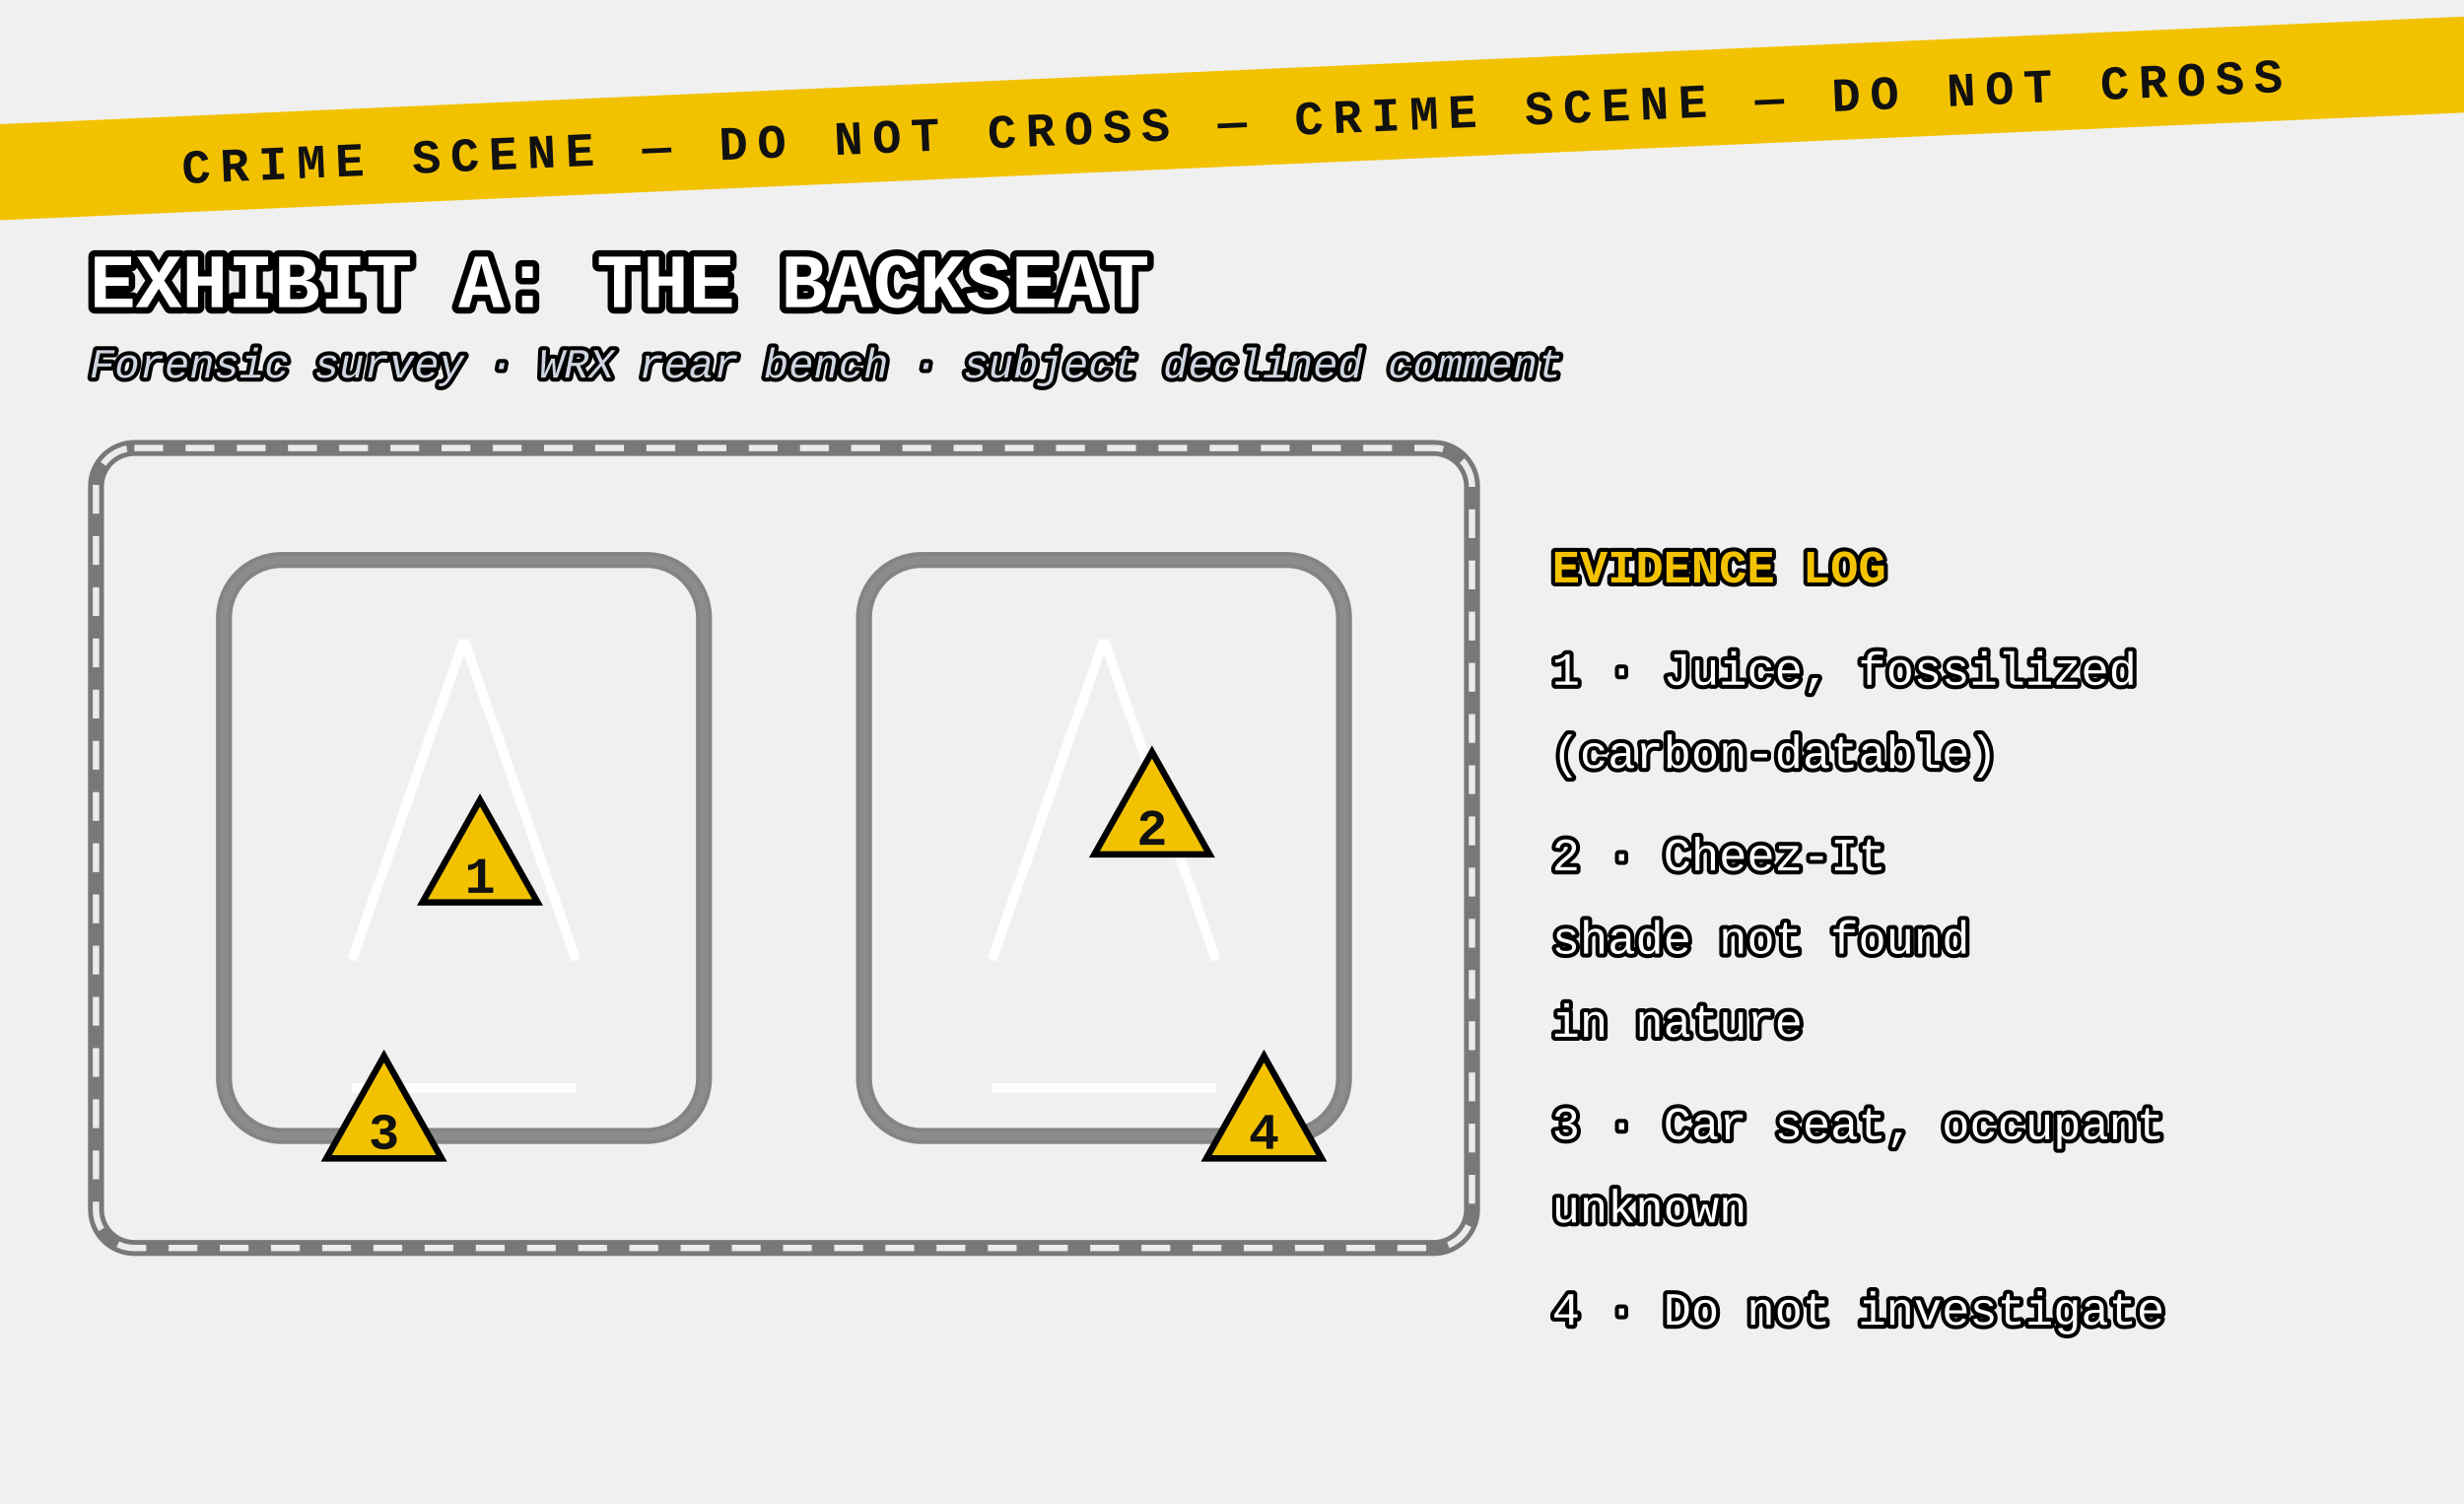
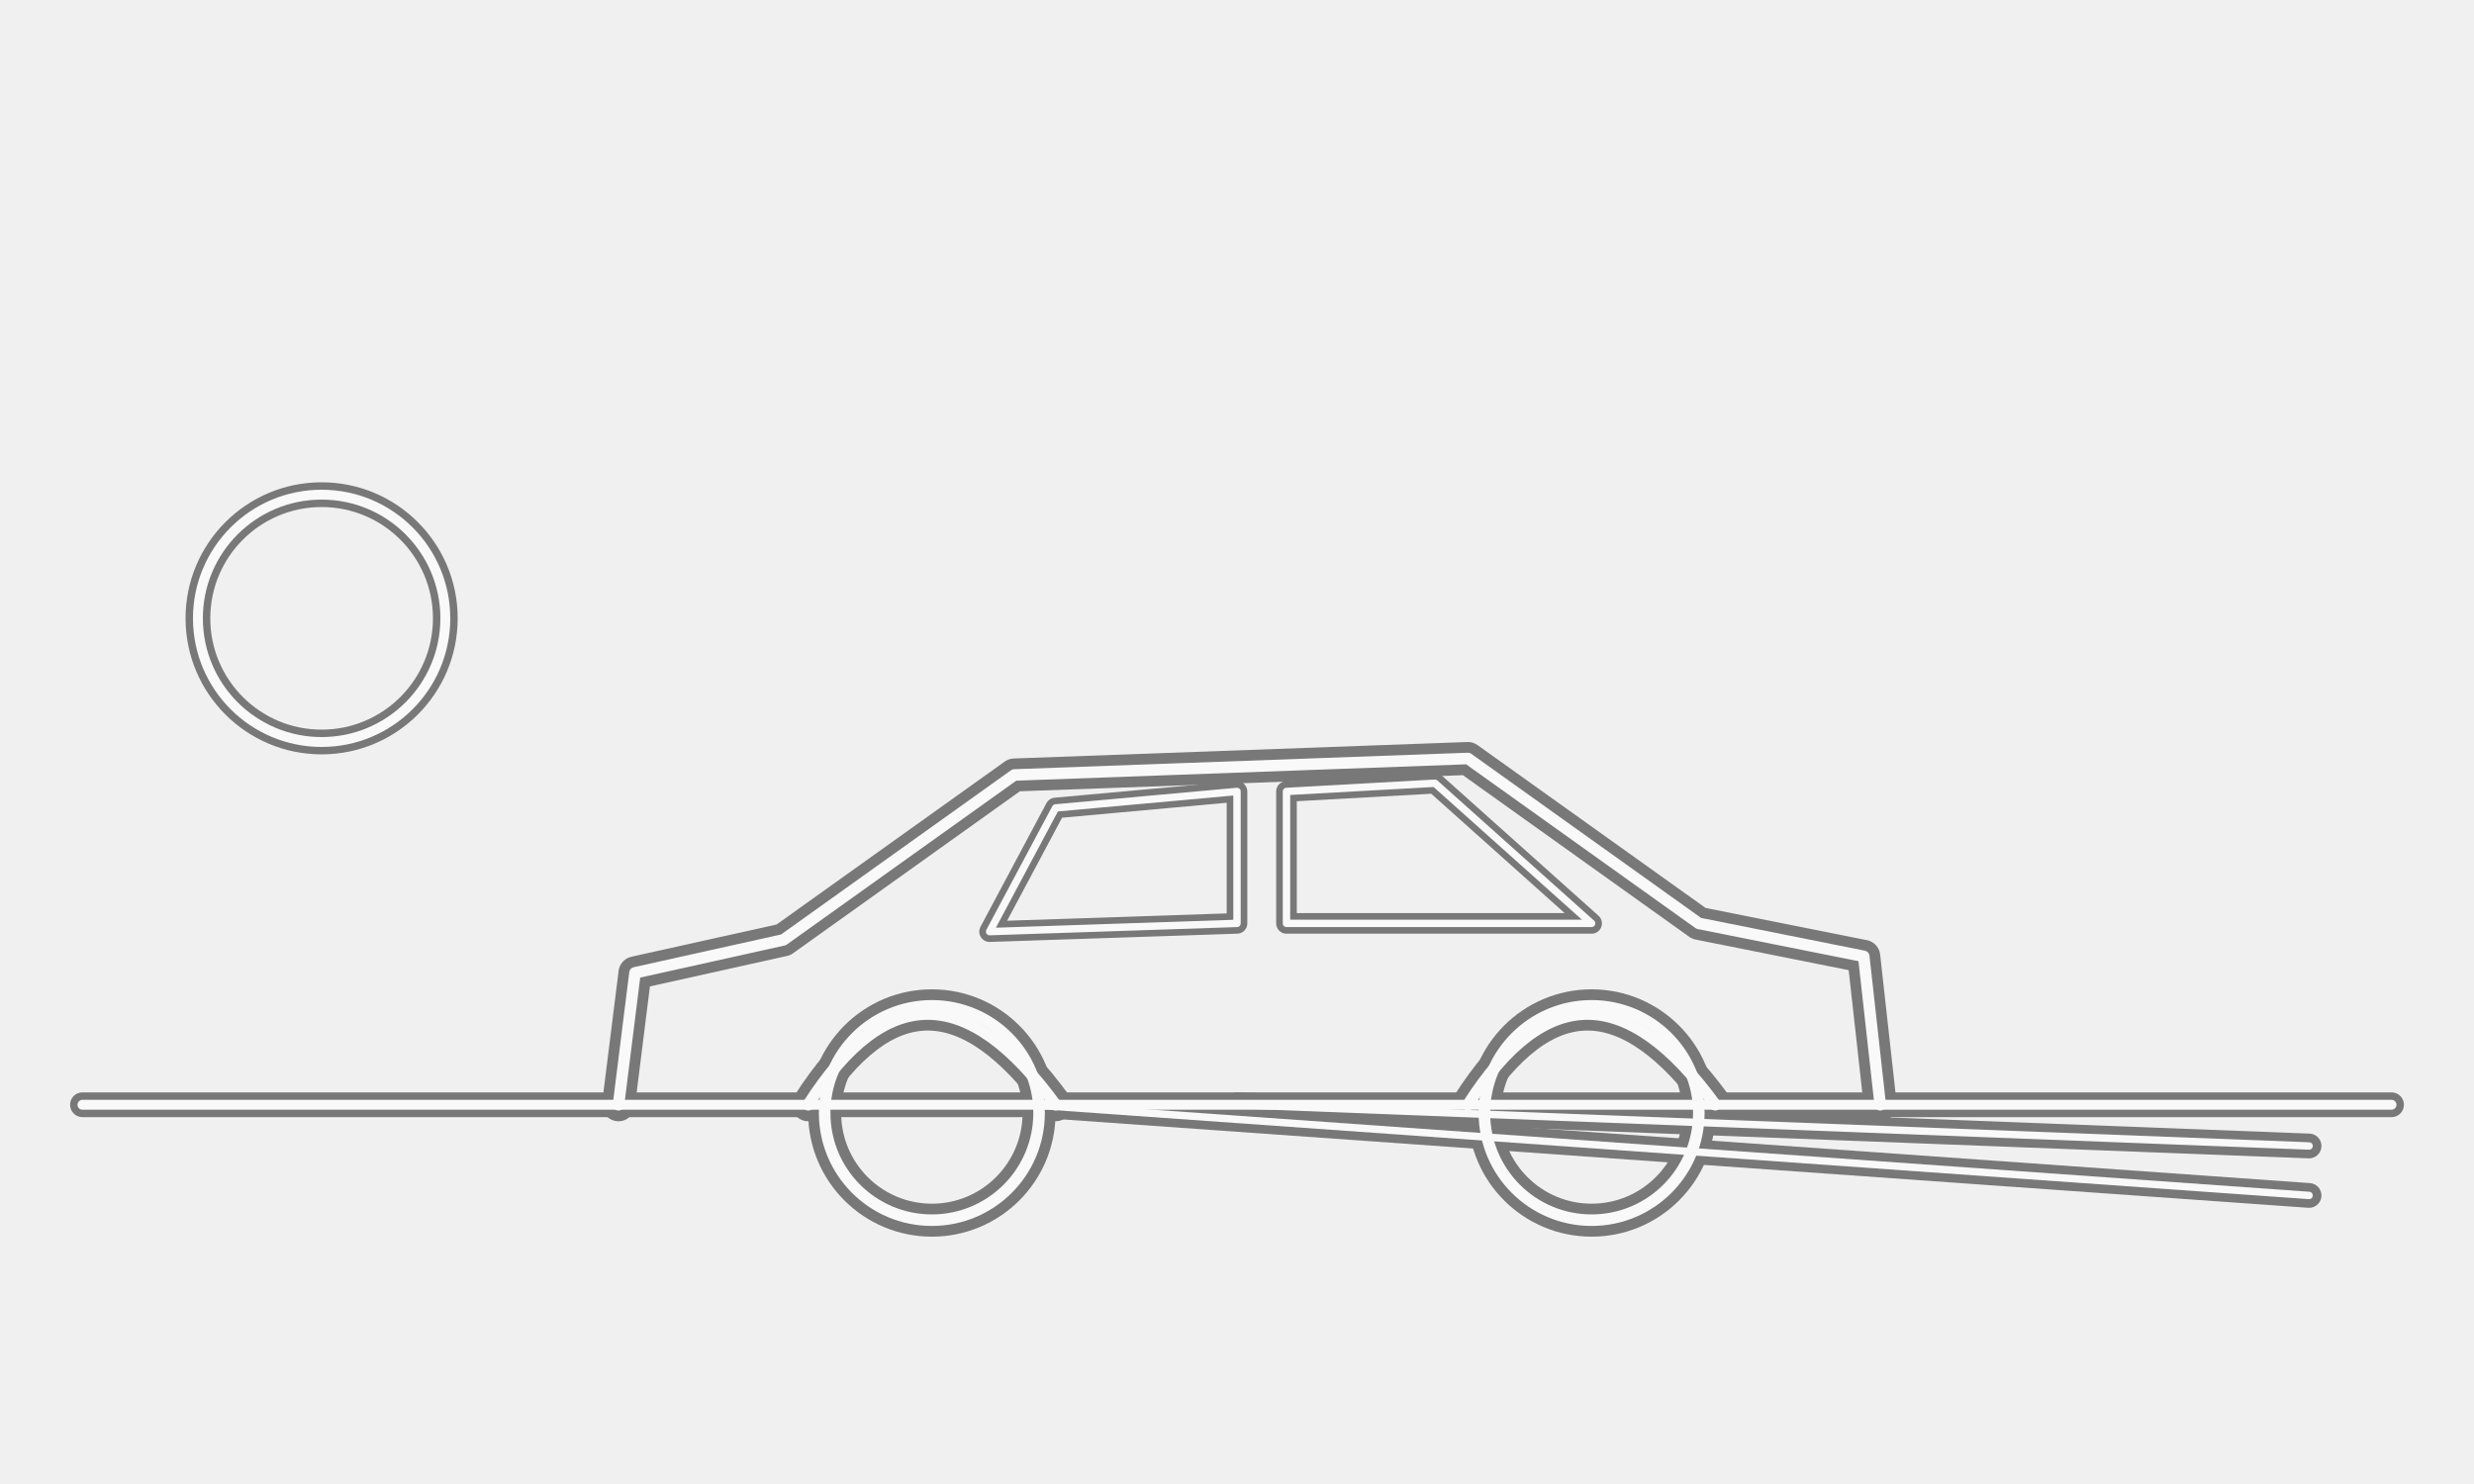
- <svg xmlns="http://www.w3.org/2000/svg" viewBox="0 0 770 470" width="770" height="470" font-family="'JetBrains Mono','Courier New',monospace">
-   <g>
-     <rect x="-10" y="22" width="800" height="30" fill="#f2c200" transform="rotate(-2.5 385 37)" />
-     <text x="385" y="43" transform="rotate(-2.5 385 37)" text-anchor="middle" fill="#111" font-size="15" font-weight="700" letter-spacing="3">CRIME SCENE — DO NOT CROSS — CRIME SCENE — DO NOT CROSS</text>
-   </g>
-   <g stroke-linejoin="round" paint-order="stroke">
-     <text x="28" y="96" fill="#fff" stroke="#000" stroke-width="4" font-size="24" font-weight="700">EXHIBIT A: THE BACKSEAT</text>
-     <text x="28" y="118" fill="#cfd5e0" stroke="#000" stroke-width="2.5" font-size="13" font-style="italic">Forensic survey · WRX rear bench · subject declined comment</text>
-   </g>
-   <rect x="30" y="140" width="430" height="250" rx="12" fill="none" stroke="#000" stroke-width="5" opacity="0.5" />
-   <rect x="30" y="140" width="430" height="250" rx="12" fill="none" stroke="#fff" stroke-width="2" opacity="0.85" stroke-dasharray="9 7" />
-   <g stroke="#000" stroke-width="3" paint-order="stroke">
-     <g>
-       <rect x="70" y="175" width="150" height="180" rx="18" fill="none" stroke="#fff" stroke-width="2.5" />
-       <rect x="70" y="175" width="150" height="180" rx="18" fill="none" stroke="#000" stroke-width="5" opacity="0.45" />
-       <path d="M145 200 L110 300 M145 200 L180 300 M110 340 L180 340" fill="none" stroke="#fff" stroke-width="3" />
+ <svg xmlns="http://www.w3.org/2000/svg" viewBox="0 0 600 360" width="600" height="360">
+   <g fill="none" stroke-linecap="round" stroke-linejoin="round">
+     <g stroke="#000" opacity="0.5">
+       <circle cx="78" cy="150" r="30" stroke-width="6" />
+       <path d="M20 268 L580 268" stroke-width="6" />
+       <path d="M250 268 L560 290" stroke-width="6" />
+       <path d="M300 268 L560 278" stroke-width="6" />
+       <path d="M150 268 L154 236 L190 228 L246 188 L356 184 L412 224 L452 232 L456 268" stroke-width="8" />
+       <path d="M196 268 Q224 224 256 268" stroke-width="8" />
+       <path d="M356 268 Q384 224 416 268" stroke-width="8" />
+       <circle cx="226" cy="270" r="26" stroke-width="8" />
+       <circle cx="386" cy="270" r="26" stroke-width="8" />
+       <path d="M256 196 L300 192 L300 224 L240 226 Z" stroke-width="5" />
+       <path d="M312 192 L348 190 L386 224 L312 224 Z" stroke-width="5" />
    </g>
-     <g>
-       <rect x="270" y="175" width="150" height="180" rx="18" fill="none" stroke="#fff" stroke-width="2.5" />
-       <rect x="270" y="175" width="150" height="180" rx="18" fill="none" stroke="#000" stroke-width="5" opacity="0.45" />
-       <path d="M345 200 L310 300 M345 200 L380 300 M310 340 L380 340" fill="none" stroke="#fff" stroke-width="3" />
+     <g stroke="#fff" opacity="0.95">
+       <circle cx="78" cy="150" r="30" stroke-width="2.4" />
+       <path d="M20 268 L580 268" stroke-width="2.4" />
+       <path d="M250 268 L560 290" stroke-width="1.8" />
+       <path d="M300 268 L560 278" stroke-width="1.8" />
+       <path d="M150 268 L154 236 L190 228 L246 188 L356 184 L412 224 L452 232 L456 268" stroke-width="2.8" />
+       <path d="M196 268 Q224 224 256 268" stroke-width="2.8" />
+       <path d="M356 268 Q384 224 416 268" stroke-width="2.8" />
+       <circle cx="226" cy="270" r="26" stroke-width="2.8" />
+       <circle cx="386" cy="270" r="26" stroke-width="2.8" />
+       <path d="M256 196 L300 192 L300 224 L240 226 Z" stroke-width="1.8" />
+       <path d="M312 192 L348 190 L386 224 L312 224 Z" stroke-width="1.8" />
    </g>
  </g>
-   <g font-weight="700">
-     <g>
-       <polygon points="150,250 168,282 132,282" fill="#f2c200" stroke="#000" stroke-width="2" />
-       <text x="150" y="279" text-anchor="middle" font-size="16" fill="#111">1</text>
-     </g>
-     <g>
-       <polygon points="360,235 378,267 342,267" fill="#f2c200" stroke="#000" stroke-width="2" />
-       <text x="360" y="264" text-anchor="middle" font-size="16" fill="#111">2</text>
-     </g>
-     <g>
-       <polygon points="120,330 138,362 102,362" fill="#f2c200" stroke="#000" stroke-width="2" />
-       <text x="120" y="359" text-anchor="middle" font-size="16" fill="#111">3</text>
-     </g>
-     <g>
-       <polygon points="395,330 413,362 377,362" fill="#f2c200" stroke="#000" stroke-width="2" />
-       <text x="395" y="359" text-anchor="middle" font-size="16" fill="#111">4</text>
-     </g>
-   </g>
-   <g stroke-linejoin="round" paint-order="stroke" fill="#fff" stroke="#000" stroke-width="2.5" font-size="14.5">
-     <text x="485" y="182" font-weight="700" fill="#f2c200">EVIDENCE LOG</text>
-     <text x="485" y="214">1 · Juice, fossilized</text>
-     <text x="485" y="240">  (carbon-datable)</text>
-     <text x="485" y="272">2 · Cheez-It</text>
-     <text x="485" y="298">  shade not found</text>
-     <text x="485" y="324">  in nature</text>
-     <text x="485" y="356">3 · Car seat, occupant</text>
-     <text x="485" y="382">  unknown</text>
-     <text x="485" y="414">4 · Do not investigate</text>
-   </g>
</svg>
